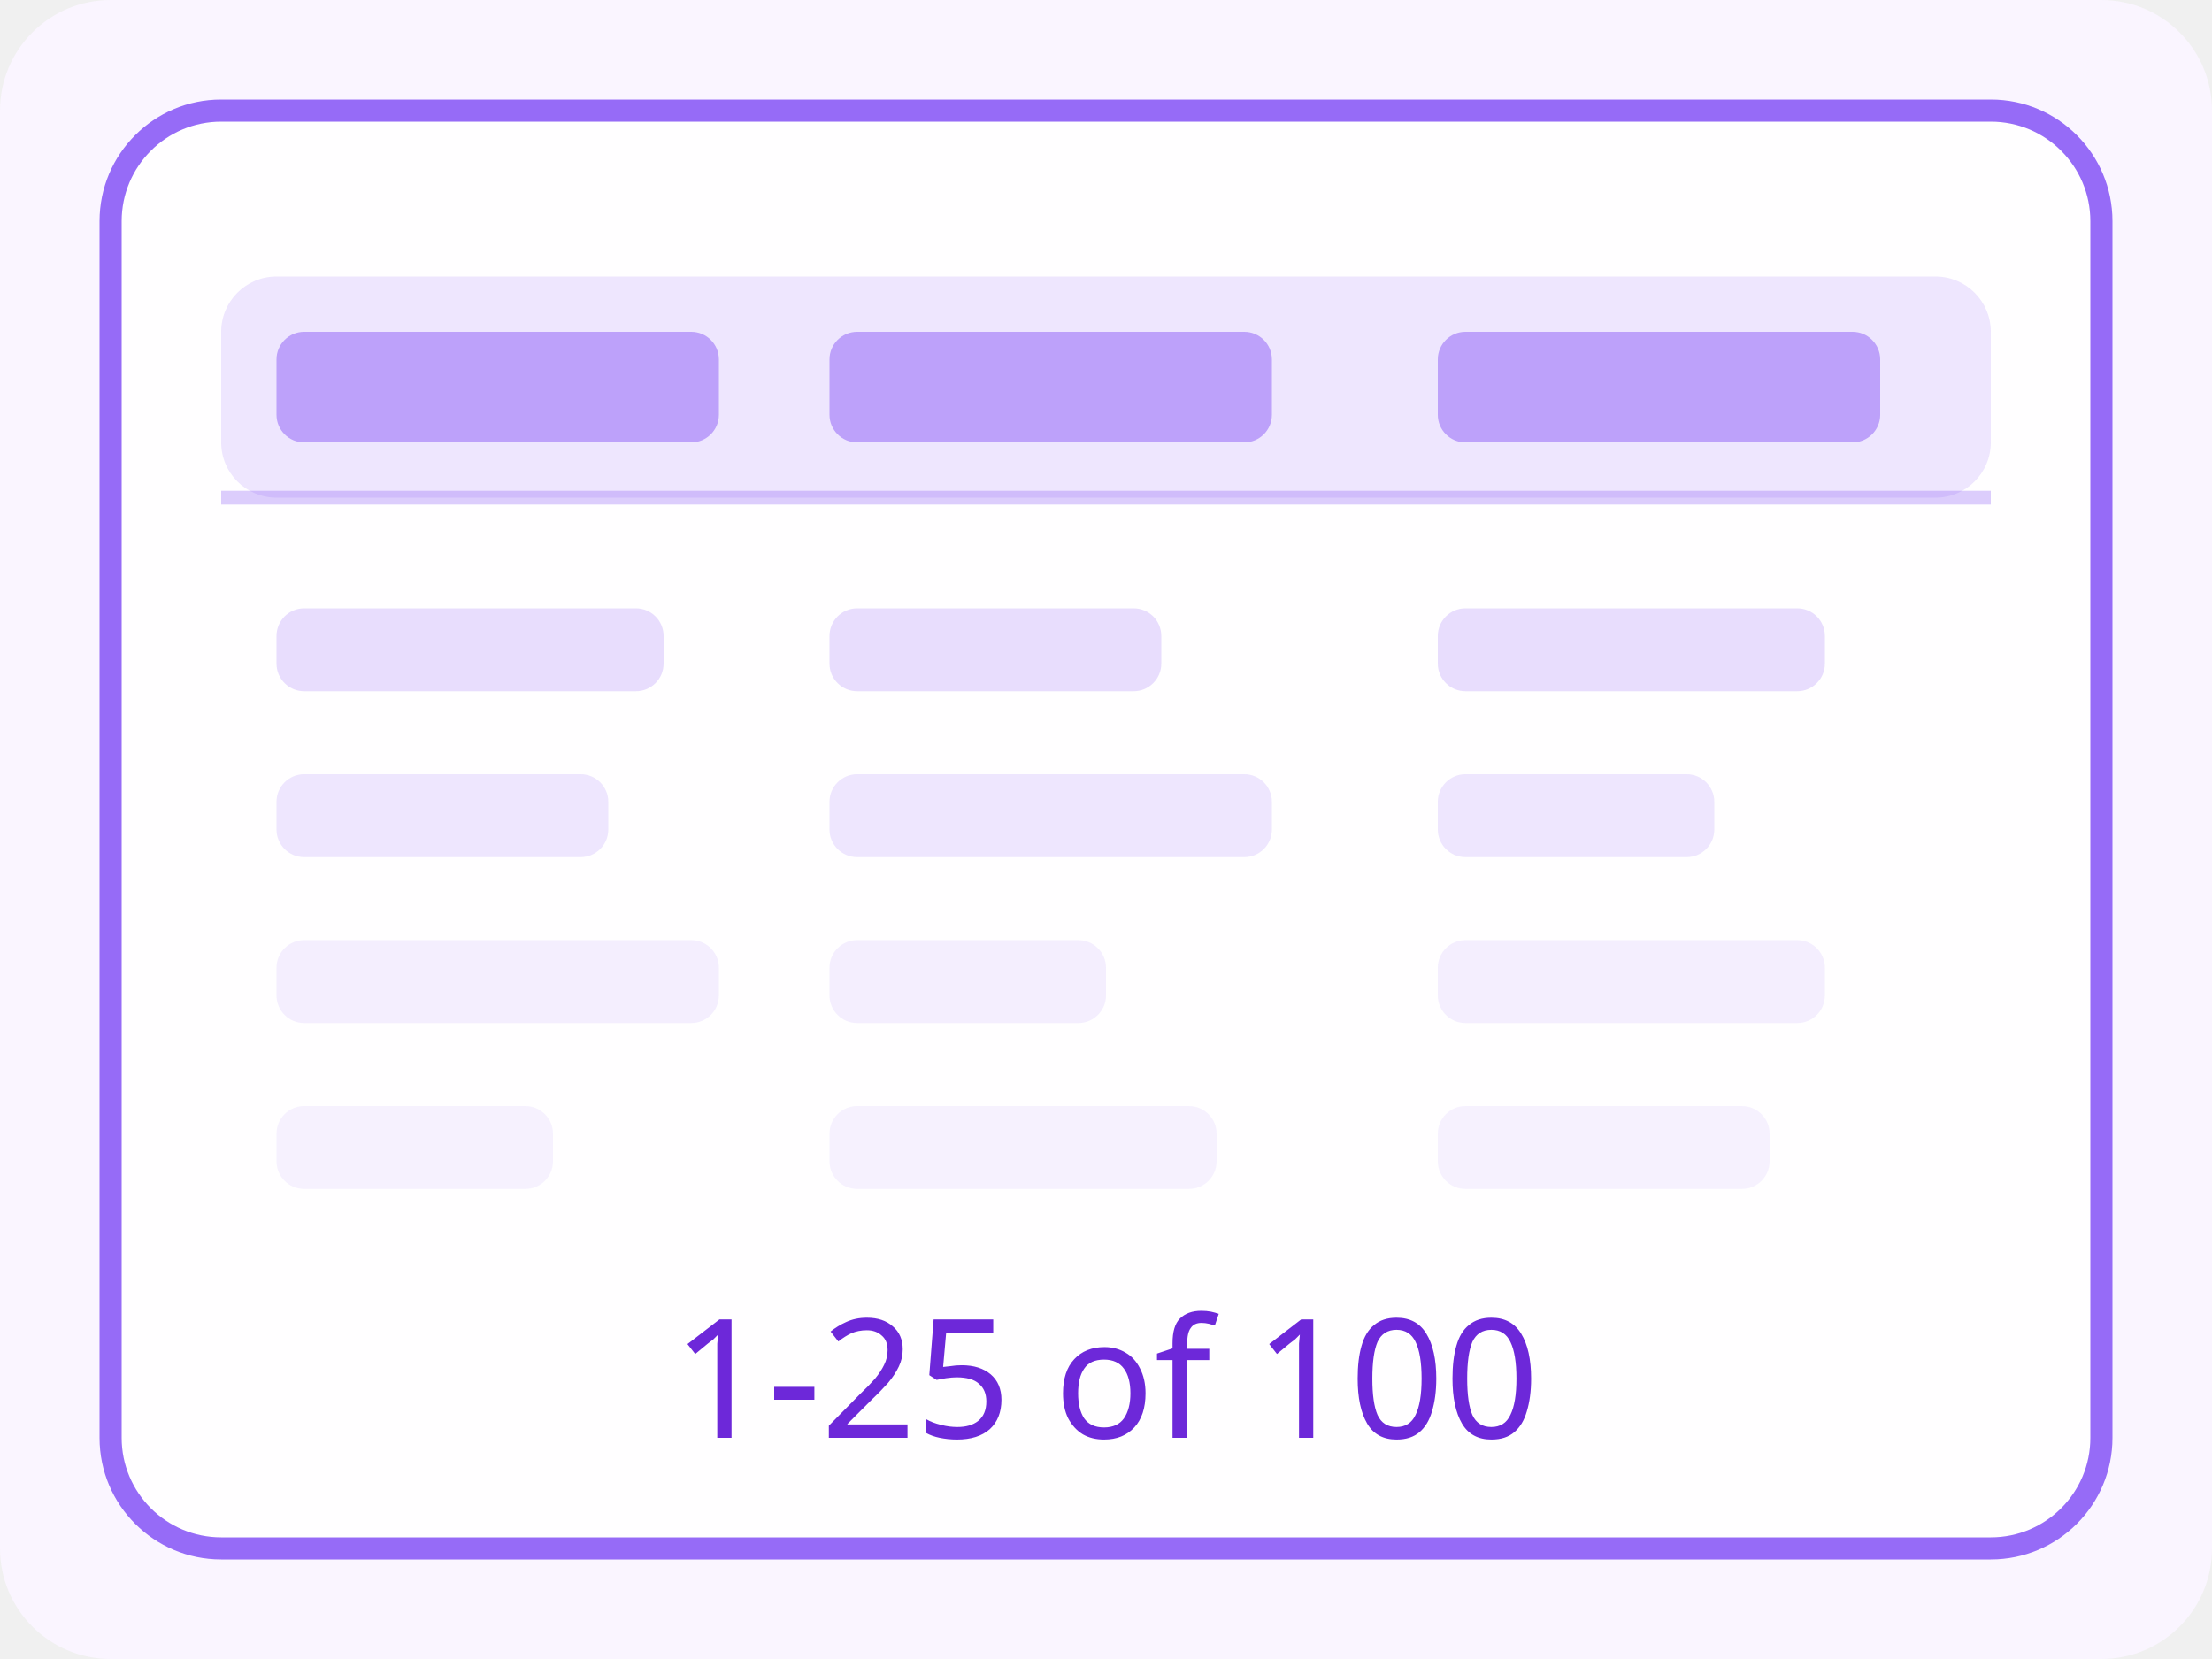
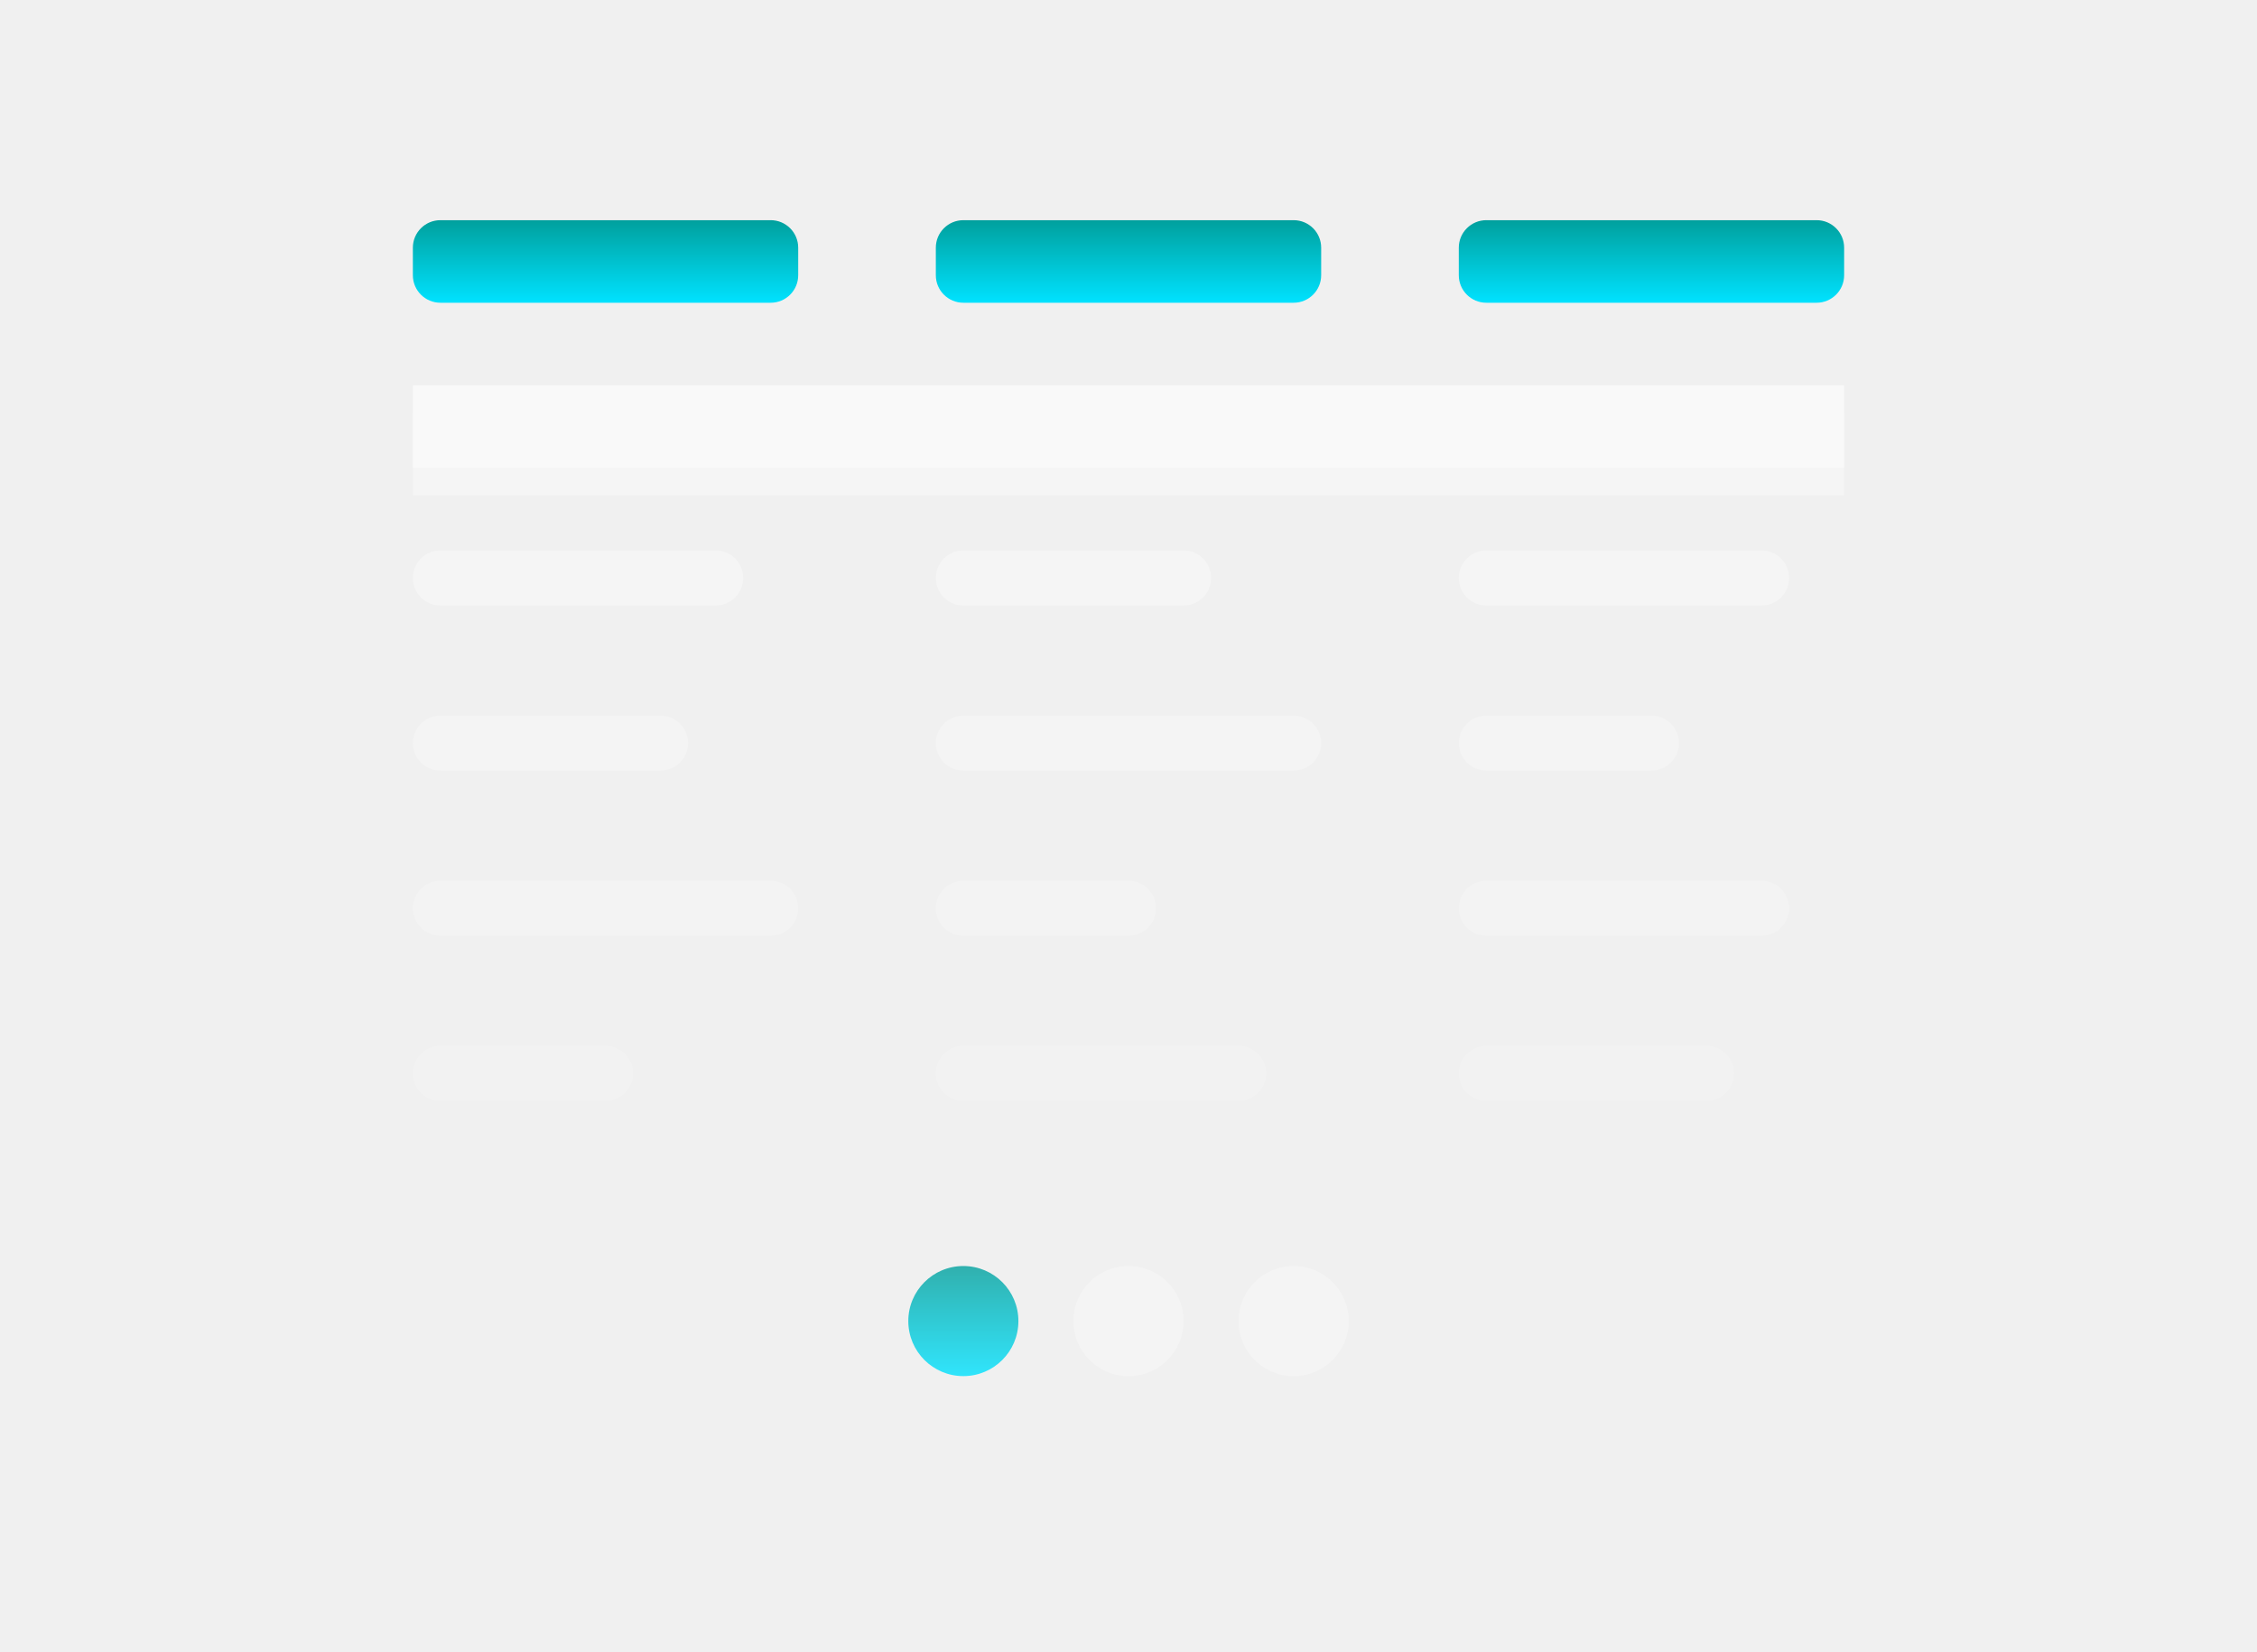
- <svg xmlns="http://www.w3.org/2000/svg" width="80" height="60" viewBox="0 0 80 60">
-   <rect width="80" height="60" rx="4" fill="#faf5ff" />
-   <rect x="4" y="4" width="72" height="52" rx="4" fill="white" stroke="#8B5CF6" stroke-width="0.8" opacity="0.9" />
-   <rect x="8" y="10" width="64" height="8" rx="2" fill="#8B5CF6" opacity="0.15" />
-   <rect x="10" y="12" width="16" height="4" rx="1" fill="#8B5CF6" opacity="0.5" />
-   <rect x="30" y="12" width="16" height="4" rx="1" fill="#8B5CF6" opacity="0.5" />
-   <rect x="52" y="12" width="16" height="4" rx="1" fill="#8B5CF6" opacity="0.5" />
-   <line x1="8" y1="18" x2="72" y2="18" stroke="#8B5CF6" stroke-width="0.5" opacity="0.3" />
-   <rect x="10" y="22" width="14" height="3" rx="1" fill="#8B5CF6" opacity="0.2" />
-   <rect x="30" y="22" width="12" height="3" rx="1" fill="#8B5CF6" opacity="0.2" />
-   <rect x="52" y="22" width="14" height="3" rx="1" fill="#8B5CF6" opacity="0.2" />
-   <rect x="10" y="28" width="12" height="3" rx="1" fill="#8B5CF6" opacity="0.15" />
-   <rect x="30" y="28" width="16" height="3" rx="1" fill="#8B5CF6" opacity="0.15" />
-   <rect x="52" y="28" width="10" height="3" rx="1" fill="#8B5CF6" opacity="0.15" />
-   <rect x="10" y="34" width="16" height="3" rx="1" fill="#8B5CF6" opacity="0.1" />
-   <rect x="30" y="34" width="10" height="3" rx="1" fill="#8B5CF6" opacity="0.1" />
-   <rect x="52" y="34" width="14" height="3" rx="1" fill="#8B5CF6" opacity="0.1" />
-   <rect x="10" y="40" width="10" height="3" rx="1" fill="#8B5CF6" opacity="0.08" />
-   <rect x="30" y="40" width="14" height="3" rx="1" fill="#8B5CF6" opacity="0.08" />
-   <rect x="52" y="40" width="12" height="3" rx="1" fill="#8B5CF6" opacity="0.08" />
-   <text x="40" y="52" text-anchor="middle" font-family="sans-serif" font-size="6" fill="#6d28d9">1-25 of 100</text>
+ <svg xmlns="http://www.w3.org/2000/svg" xmlns:xlink="http://www.w3.org/1999/xlink" width="82" height="60" viewBox="0 0 82 60">
+   <defs>
+     <linearGradient id="linearGradient-1" x1="50%" x2="50%" y1="0%" y2="100%">
+       <stop offset="0%" stop-color="#00A09D" />
+       <stop offset="100%" stop-color="#00E2FF" />
+     </linearGradient>
+     <path id="path-2" d="M0 0h52v3H0z" />
+     <filter id="filter-3" width="101.9%" height="200%" x="-1%" y="-16.7%" filterUnits="objectBoundingBox">
+       <feOffset dy="1" in="SourceAlpha" result="shadowOffsetOuter1" />
+       <feComposite in="shadowOffsetOuter1" in2="SourceAlpha" operator="out" result="shadowOffsetOuter1" />
+       <feColorMatrix in="shadowOffsetOuter1" values="0 0 0 0 1   0 0 0 0 1   0 0 0 0 1  0 0 0 0.3 0" />
+     </filter>
+   </defs>
+   <g fill="none" fill-rule="evenodd" class="snippets_thumbs">
+     <g class="s_woow_data_table">
+       <rect width="82" height="60" class="bg" />
+       <g class="group" transform="translate(15 8)">
+         <rect width="14" height="3" x="0" y="0" fill="url(#linearGradient-1)" rx="1" />
+         <rect width="14" height="3" x="19" y="0" fill="url(#linearGradient-1)" rx="1" />
+         <rect width="14" height="3" x="38" y="0" fill="url(#linearGradient-1)" rx="1" />
+         <g class="separator" transform="translate(0 6)">
+           <use fill="#000" filter="url(#filter-3)" xlink:href="#path-2" />
+           <use fill="#FFF" fill-opacity=".6" xlink:href="#path-2" />
+         </g>
+         <rect width="12" height="2" x="0" y="12" fill="#FFF" fill-opacity=".35" rx="1" />
+         <rect width="10" height="2" x="19" y="12" fill="#FFF" fill-opacity=".35" rx="1" />
+         <rect width="12" height="2" x="38" y="12" fill="#FFF" fill-opacity=".35" rx="1" />
+         <rect width="10" height="2" x="0" y="18" fill="#FFF" fill-opacity=".25" rx="1" />
+         <rect width="14" height="2" x="19" y="18" fill="#FFF" fill-opacity=".25" rx="1" />
+         <rect width="8" height="2" x="38" y="18" fill="#FFF" fill-opacity=".25" rx="1" />
+         <rect width="14" height="2" x="0" y="24" fill="#FFF" fill-opacity=".2" rx="1" />
+         <rect width="8" height="2" x="19" y="24" fill="#FFF" fill-opacity=".2" rx="1" />
+         <rect width="12" height="2" x="38" y="24" fill="#FFF" fill-opacity=".2" rx="1" />
+         <rect width="8" height="2" x="0" y="30" fill="#FFF" fill-opacity=".15" rx="1" />
+         <rect width="12" height="2" x="19" y="30" fill="#FFF" fill-opacity=".15" rx="1" />
+         <rect width="10" height="2" x="38" y="30" fill="#FFF" fill-opacity=".15" rx="1" />
+         <circle cx="20" cy="40" r="2" fill="url(#linearGradient-1)" opacity="0.8" />
+         <circle cx="26" cy="40" r="2" fill="#FFF" fill-opacity=".3" />
+         <circle cx="32" cy="40" r="2" fill="#FFF" fill-opacity=".3" />
+       </g>
+     </g>
+   </g>
</svg>
